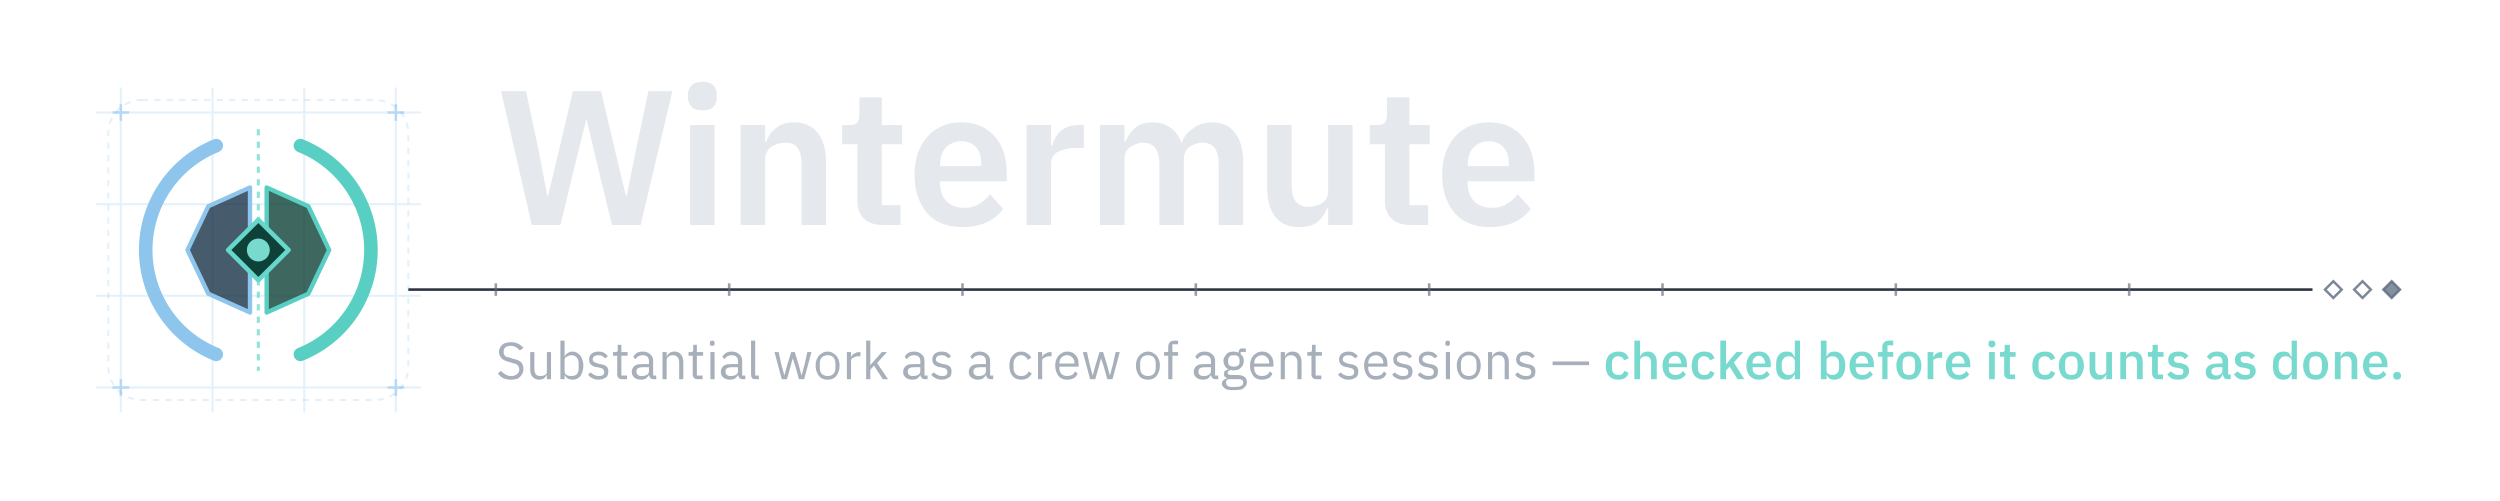
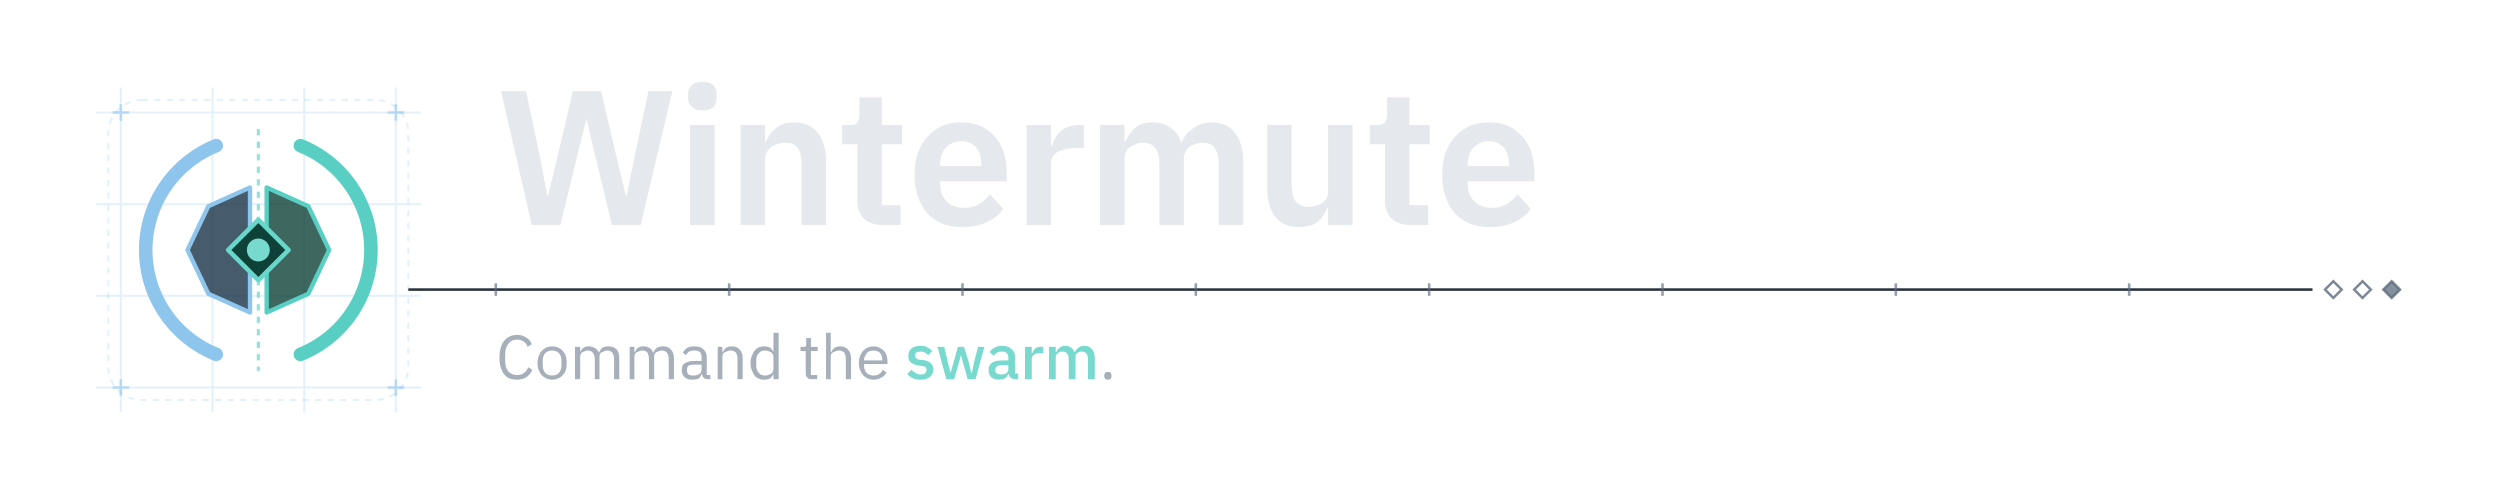
- <svg xmlns="http://www.w3.org/2000/svg" viewBox="0 0 1200 240" width="1200" height="240" role="img" aria-label="Wintermute — Substantial work as a crew of agent sessions — checked before it counts as done.">
+ <svg xmlns="http://www.w3.org/2000/svg" viewBox="0 0 1200 240" width="1200" height="240" role="img" aria-label="Wintermute: Command the swarm.">
  <g fill="none">
    <g stroke="#6cb2ec" stroke-width="1" stroke-opacity="0.18">
      <path d="M58 42v156M102 42v156M146 42v156M190 42v156M46 54h156M46 98h156M46 142h156M46 186h156" />
      <rect x="52" y="48" width="144" height="144" rx="16" stroke-dasharray="3 3" />
    </g>
    <path d="M54 54h8M58 50v8M54 186h8M58 182v8M186 54h8M190 50v8M186 186h8M190 182v8" stroke="#6cb2ec" stroke-width="1.25" stroke-opacity="0.40" />
    <path d="M 103.8 170.1 A 54 54 0 0 1 103.8 69.9" stroke="#8ec5ec" stroke-width="6.5" stroke-linecap="round" />
    <path d="M 144.2 69.9 A 54 54 0 0 1 144.2 170.1" stroke="#58cfc2" stroke-width="6.5" stroke-linecap="round" />
    <polygon points="120,90 100,99 90,120 100,141 120,150" fill="#183247" fill-opacity="0.80" stroke="#8ec5ec" stroke-width="2.1" stroke-linejoin="round" />
    <polygon points="128,90 148,99 158,120 148,141 128,150" fill="#0e4138" fill-opacity="0.80" stroke="#58cfc2" stroke-width="2.1" stroke-linejoin="round" />
    <line x1="124" y1="62" x2="124" y2="178" stroke="#66d7ca" stroke-width="1.5" stroke-dasharray="3 3" stroke-opacity="0.7" />
    <polygon points="124,105.5 138.5,120 124,134.5 109.5,120" fill="#0e4138" stroke="#66d7ca" stroke-width="2.2" stroke-linejoin="round" />
    <circle cx="124" cy="120" r="5.5" fill="#78d9ce" />
    <line x1="196" y1="139" x2="1110" y2="139" stroke="#2d3540" stroke-width="1.25" />
    <path d="M238 136v6M350 136v6M462 136v6M574 136v6M686 136v6M798 136v6M910 136v6M1022 136v6" stroke="#5c6b7d" stroke-width="1.25" stroke-opacity="0.65" />
    <polygon points="1120,135 1124,139 1120,143 1116,139" stroke="#5c6b7d" stroke-width="1.2" stroke-opacity="0.8" fill="none" />
    <polygon points="1134,135 1138,139 1134,143 1130,139" stroke="#5c6b7d" stroke-width="1.2" stroke-opacity="0.8" fill="none" />
    <polygon points="1148,135 1152,139 1148,143 1144,139" stroke="#5c6b7d" stroke-width="1.2" stroke-opacity="0.8" fill="#5c6b7d" fill-opacity="0.75" />
  </g>
  <path transform="scale(0.25)" d="m1109 296l-33 136h-55l-59-257h48l26 123 15 79h1l19-79 29-123h54l29 123 19 79h1l16-79 26-123h46l-61 257h-55l-33-136-16-68-17 68m240-84q-15 0-21-7-7-7-7-17v-7q0-10 7-17 6-7 21-7 14 0 21 7 6 7 6 17v7q0 10-6 17-7 7-21 7m23 220h-47v-192h47v192m97-127v127h-47v-192h47v32h2q6-16 19-26 12-11 35-11 29 0 45 20 16 20 16 56v121h-47v-117q0-20-7-30-7-11-24-11-10 0-19 4-9 3-14 10-6 7-6 17m260 89v38h-34q-24 0-37-13-12-12-12-36v-106h-29v-37h15q11 0 14-5 4-5 4-15v-33h43v53h39v37h-39v117h36m118 42q-28 0-49-12-20-12-31-35-11-23-11-53 0-31 11-53 11-23 31-35 19-13 47-13 31 0 50 14 19 13 29 35 9 22 9 48v16h-128v5q0 20 12 33 12 13 35 13 17 0 29-8 11-7 20-18l25 28q-11 16-32 26-20 9-47 9m-1-165q-12 0-22 6-9 5-14 15-5 10-5 24v3h79v-4q0-13-4-23-5-10-13-15-9-6-21-6m172 43v118h-47v-192h47v40h2q3-11 9-20 6-9 16-14 11-6 26-6h10v44h-14q-16 0-27 4-11 3-16 9-6 7-6 17m141-9v127h-47v-192h47v32h2q6-15 18-26 12-11 34-11 20 0 34 10 15 10 21 29h1q5-16 21-27 15-12 38-12 28 0 43 20 16 20 16 56v121h-47v-117q0-20-8-31-7-10-23-10-9 0-18 4-8 3-13 10-5 7-5 17v127h-47v-117q0-20-8-31-8-10-23-10-9 0-17 4-8 3-14 10-5 7-5 17m438 127h-47v-32h-2q-5 14-17 25-13 11-37 11-29 0-45-19-16-20-16-56v-121h47v117q0 19 8 30 8 10 25 10 9 0 17-3 9-3 15-10 5-7 5-17v-127h47v192m145-38v38h-34q-24 0-37-13-12-12-12-36v-106h-29v-37h15q11 0 14-5 4-5 4-15v-33h43v53h39v37h-39v117h36m118 42q-28 0-49-12-20-12-31-35-11-23-11-53 0-31 11-53 11-23 31-35 19-13 47-13 31 0 50 14 19 13 29 35 9 22 9 48v16h-128v5q0 20 12 33 12 13 35 13 17 0 29-8 11-7 20-18l25 28q-11 16-32 26-20 9-47 9m-1-165q-12 0-22 6-9 5-14 15-5 10-5 24v3h79v-4q0-13-4-23-5-10-13-15-9-6-21-6" fill="#e5e8ec" />
-   <path transform="scale(0.25)" d="m981 729q-8 0-15-3-6-3-10-9l6-5q4 5 9 7 4 3 10 3 8 0 12-4 4-3 4-9 0-4-2-6-1-2-4-4-3-1-7-2l-6-2q-6-1-11-4-4-2-6-6-3-4-3-9 0-6 3-10 3-5 8-7 6-2 12-2 8 0 14 3 6 3 10 8l-7 5q-3-4-7-6-4-3-10-3-7 0-11 3-3 3-3 9 0 3 1 5 2 3 4 4 3 1 8 2l5 2q7 1 12 4 4 2 6 6 2 4 2 9 0 7-3 11-3 5-8 8-6 2-13 2m77-1h-8v-8q-2 3-5 6-3 3-10 3-7 0-12-5-5-5-5-14v-34h8v32q0 7 3 11 3 3 9 3 3 0 6-1 3-1 5-3 1-2 1-6v-36h8v52m26 0h-8v-74h8v31q2-5 6-7 4-3 9-3 7 0 11 4 5 3 7 9 3 6 3 14 0 8-3 15-2 6-7 9-4 3-11 3-5 0-9-2-4-3-6-7v8m13-6q7 0 11-4 3-4 3-11v-9q0-7-3-11-4-5-11-5-4 0-7 2-3 1-5 3-1 2-1 5v20q0 3 1 5 2 3 5 4 3 1 7 1m52 7q-7 0-12-3-5-2-8-7l5-4q3 3 7 5 4 2 9 2 5 0 8-2 2-2 2-6 0-3-2-5-1-2-7-3l-4-1q-4 0-8-2-4-2-6-5-2-3-2-8 0-7 5-11 5-4 13-4 4 0 8 1 3 1 5 3 3 2 5 5l-5 4q-2-2-5-4-3-2-8-2-5 0-8 2-3 2-3 6 0 4 3 5 3 2 7 3l4 1q9 1 13 5 3 3 3 9 0 5-2 9-2 3-7 5-4 2-10 2m55-8v7h-10q-4 0-6-2-3-3-3-6v-37h-8v-7h5q2 0 3-1 1-1 1-3v-10h7v14h12v7h-12v38h11m56 0v7h-5q-3 0-5-1-2-2-3-4-1-2-1-3-2 4-6 7-4 2-9 2-8 0-13-4-5-4-5-11 0-5 3-9 2-3 7-5 5-1 12-1h11v-6q0-5-3-8-3-3-10-3-4 0-7 2-4 2-6 6l-4-5q2-4 6-7 5-3 12-3 9 0 14 5 6 4 6 13v28h6m-14-8v-8h-11q-7 0-10 2-3 2-3 5v2q0 4 3 6 2 2 7 2 4 0 7-1 3-1 5-3 2-2 2-5m34-21v36h-8v-52h8v9q2-5 5-7 4-3 10-3 8 0 12 5 5 6 5 15v33h-8v-32q0-7-3-10-3-4-9-4-3 0-6 1-3 2-5 4-1 2-1 5m69 29v7h-10q-4 0-6-2-3-3-3-6v-37h-8v-7h5q2 0 3-1 1-1 1-3v-10h7v14h12v7h-12v38h11m19-57q-3 0-4-1-1-1-1-3v-1q0-2 1-4 1-1 4-1 2 0 3 1 1 2 1 4v1q0 2-1 3-1 1-3 1m4 64h-8v-52h8v52m59-7v7h-5q-3 0-5-1-2-2-3-4-1-2-1-3-2 4-6 7-4 2-9 2-8 0-13-4-5-4-5-11 0-5 3-9 2-3 7-5 5-1 12-1h11v-6q0-5-3-8-3-3-10-3-4 0-7 2-4 2-6 6l-4-5q2-4 6-7 5-3 12-3 9 0 14 5 6 4 6 13v28h6m-14-8v-8h-11q-7 0-10 2-3 2-3 5v2q0 4 3 6 2 2 7 2 4 0 7-1 3-1 5-3 2-2 2-5m40 8v7h-7q-4 0-6-2-2-3-2-6v-66h8v67h7m54 7h-10l-14-52h8l5 23 6 22 6-22 7-23h7l7 23 6 22 6-22 5-23h8l-14 52h-10l-7-25-5-15-4 15-7 25m78 1q-7 0-12-3-5-3-8-10-3-6-3-14 0-8 3-14 3-6 8-9 5-4 12-4 7 0 12 4 5 3 8 9 3 6 3 14 0 8-3 14-3 7-8 10-5 3-12 3m0-7q7 0 11-4 4-4 4-12v-7q0-9-4-13-4-4-11-4-6 0-11 4-4 4-4 13v7q0 8 4 12 5 4 11 4m45-29v35h-8v-52h8v10q1-3 3-5 2-2 5-3 3-2 7-2h3v8h-5q-4 0-7 2-3 1-5 3-1 2-1 4m37 35h-8v-74h8v47l8-9 14-16h10l-19 21 21 31h-10l-17-26-7 8v18m110-7v7h-5q-3 0-5-1-2-2-3-4-1-2-1-3-2 4-6 7-4 2-9 2-8 0-13-4-5-4-5-11 0-5 3-9 2-3 7-5 5-1 12-1h11v-6q0-5-3-8-3-3-10-3-4 0-7 2-4 2-6 6l-4-5q2-4 6-7 5-3 12-3 9 0 14 5 6 4 6 13v28h6m-14-8v-8h-11q-7 0-10 2-3 2-3 5v2q0 4 3 6 2 2 7 2 4 0 7-1 3-1 5-3 2-2 2-5m41 16q-7 0-12-3-5-2-8-7l5-4q3 3 7 5 4 2 9 2 5 0 8-2 2-2 2-6 0-3-2-5-1-2-7-3l-4-1q-4 0-8-2-4-2-6-5-2-3-2-8 0-7 5-11 5-4 13-4 4 0 8 1 3 1 5 3 3 2 5 5l-5 4q-2-2-5-4-3-2-8-2-5 0-8 2-3 2-3 6 0 4 3 5 3 2 7 3l4 1q9 1 13 5 3 3 3 9 0 5-2 9-2 3-7 5-4 2-10 2m99-8v7h-5q-3 0-5-1-2-2-3-4-1-2-1-3-2 4-6 7-4 2-9 2-8 0-13-4-5-4-5-11 0-5 3-9 2-3 7-5 5-1 12-1h11v-6q0-5-3-8-3-3-10-3-4 0-7 2-4 2-6 6l-4-5q2-4 6-7 5-3 12-3 9 0 14 5 6 4 6 13v28h6m-14-8v-8h-11q-7 0-10 2-3 2-3 5v2q0 4 3 6 2 2 7 2 4 0 7-1 3-1 5-3 2-2 2-5m68 16q-11 0-17-7-6-7-6-20 0-12 6-19 6-8 17-8 7 0 12 4 5 3 7 8l-7 4q-1-4-4-6-4-3-8-3-7 0-11 5-4 4-4 11v9q0 6 4 11 4 4 11 4 5 0 8-2 4-2 6-7l6 4q-3 6-8 9-5 3-12 3m40-36v35h-8v-52h8v10q1-3 3-5 2-2 5-3 3-2 7-2h3v8h-5q-4 0-7 2-3 1-5 3-1 2-1 4m48 36q-7 0-12-3-5-3-8-10-3-6-3-14 0-8 3-14 3-6 8-9 5-4 12-4 7 0 12 3 5 4 8 9 2 6 2 13v4h-37v3q0 6 4 11 4 4 11 4 5 0 9-2 4-2 6-7l5 4q-2 6-7 9-6 3-13 3m0-47q-4 0-8 2-3 2-5 5-2 4-2 9h29v-1q0-4-2-8-2-3-5-5-3-2-7-2m54 46h-10l-14-52h8l5 23 6 22 6-22 7-23h7l7 23 6 22 6-22 5-23h8l-14 52h-10l-7-25-5-15-4 15-7 25m101 1q-7 0-12-3-5-3-8-10-3-6-3-14 0-8 3-14 3-6 8-9 5-4 12-4 7 0 12 4 5 3 8 9 3 6 3 14 0 8-3 14-3 7-8 10-5 3-12 3m0-7q7 0 11-4 4-4 4-12v-7q0-9-4-13-4-4-11-4-6 0-11 4-4 4-4 13v7q0 8 4 12 5 4 11 4m47 6h-8v-45h-8v-7h8v-10q0-5 3-9 3-3 9-3h7v7h-11v15h11v7h-11v45m88-7v7h-5q-3 0-5-1-2-2-3-4-1-2-1-3-2 4-6 7-4 2-9 2-8 0-13-4-5-4-5-11 0-5 3-9 2-3 7-5 5-1 12-1h11v-6q0-5-3-8-3-3-10-3-4 0-7 2-4 2-6 6l-4-5q2-4 6-7 5-3 12-3 9 0 14 5 6 4 6 13v28h6m-14-8v-8h-11q-7 0-10 2-3 2-3 5v2q0 4 3 6 2 2 7 2 4 0 7-1 3-1 5-3 2-2 2-5m69 21q0 5-3 8-3 4-8 6-6 1-14 1-8 0-13-1-5-2-7-5-3-2-3-6 0-5 3-7 2-2 6-3v-2q-3-1-4-2-1-2-1-5 0-4 2-6 3-2 7-3-5-2-7-6-3-5-3-10 0-5 3-9 2-4 6-7 5-2 11-2 2 0 5 1 2 0 4 1v-1q0-3 2-5 1-2 4-2h8v7h-10v4q3 2 5 6 1 3 1 7 0 5-2 9-3 4-7 7-4 2-10 2-2 0-3 0-1 0-2-1-3 1-5 2-2 2-2 4 0 2 2 3 2 1 6 1h11q9 0 14 4 4 3 4 10m-7 0q0-3-3-5-2-1-8-1h-17q-3 1-4 2-1 2-1 5 0 3 2 5 3 3 9 3h7q7 0 11-2 4-2 4-7m-18-30q5 0 8-2 3-2 3-8v-2q0-5-3-8-3-2-8-2-5 0-8 2-3 3-3 8v2q0 6 3 8 3 2 8 2m54 25q-7 0-12-3-5-3-8-10-3-6-3-14 0-8 3-14 3-6 8-9 5-4 12-4 7 0 12 3 5 4 8 9 2 6 2 13v4h-37v3q0 6 4 11 4 4 11 4 5 0 9-2 4-2 6-7l5 4q-2 6-7 9-6 3-13 3m0-47q-4 0-8 2-3 2-5 5-2 4-2 9h29v-1q0-4-2-8-2-3-5-5-3-2-7-2m44 10v36h-8v-52h8v9q2-5 5-7 4-3 10-3 8 0 12 5 5 6 5 15v33h-8v-32q0-7-3-10-3-4-9-4-3 0-6 1-3 2-5 4-1 2-1 5m70 29v7h-10q-4 0-6-2-3-3-3-6v-37h-8v-7h5q2 0 3-1 1-1 1-3v-10h7v14h12v7h-12v38h11m52 8q-7 0-12-3-5-2-8-7l5-4q3 3 7 5 4 2 9 2 5 0 8-2 2-2 2-6 0-3-2-5-1-2-7-3l-4-1q-4 0-8-2-4-2-6-5-2-3-2-8 0-7 5-11 5-4 13-4 4 0 8 1 3 1 5 3 3 2 5 5l-5 4q-2-2-5-4-3-2-8-2-5 0-8 2-3 2-3 6 0 4 3 5 3 2 7 3l4 1q9 1 13 5 3 3 3 9 0 5-2 9-2 3-7 5-4 2-10 2m53 0q-7 0-12-3-5-3-8-10-3-6-3-14 0-8 3-14 3-6 8-9 5-4 12-4 7 0 12 3 5 4 8 9 2 6 2 13v4h-37v3q0 6 4 11 4 4 11 4 5 0 9-2 4-2 6-7l5 4q-2 6-7 9-6 3-13 3m0-47q-4 0-8 2-3 2-5 5-2 4-2 9h29v-1q0-4-2-8-2-3-5-5-3-2-7-2m51 47q-7 0-12-3-5-2-8-7l5-4q3 3 7 5 4 2 9 2 5 0 8-2 2-2 2-6 0-3-2-5-1-2-7-3l-4-1q-4 0-8-2-4-2-6-5-2-3-2-8 0-7 5-11 5-4 13-4 4 0 8 1 3 1 5 3 3 2 5 5l-5 4q-2-2-5-4-3-2-8-2-5 0-8 2-3 2-3 6 0 4 3 5 3 2 7 3l4 1q9 1 13 5 3 3 3 9 0 5-2 9-2 3-7 5-4 2-10 2m49 0q-7 0-12-3-5-2-8-7l5-4q3 3 7 5 4 2 9 2 5 0 8-2 2-2 2-6 0-3-2-5-1-2-7-3l-4-1q-4 0-8-2-4-2-6-5-2-3-2-8 0-7 5-11 5-4 13-4 4 0 8 1 3 1 5 3 3 2 5 5l-5 4q-2-2-5-4-3-2-8-2-5 0-8 2-3 2-3 6 0 4 3 5 3 2 7 3l4 1q9 1 13 5 3 3 3 9 0 5-2 9-2 3-7 5-4 2-10 2m38-65q-3 0-4-1-1-1-1-3v-1q0-2 1-4 1-1 4-1 2 0 3 1 1 2 1 4v1q0 2-1 3-1 1-3 1m4 64h-8v-52h8v52m36 1q-7 0-12-3-5-3-8-10-3-6-3-14 0-8 3-14 3-6 8-9 5-4 12-4 7 0 12 4 5 3 8 9 3 6 3 14 0 8-3 14-3 7-8 10-5 3-12 3m0-7q7 0 11-4 4-4 4-12v-7q0-9-4-13-4-4-11-4-6 0-11 4-4 4-4 13v7q0 8 4 12 5 4 11 4m45-30v36h-8v-52h8v9q2-5 5-7 4-3 10-3 8 0 12 5 5 6 5 15v33h-8v-32q0-7-3-10-3-4-9-4-3 0-6 1-3 2-5 4-1 2-1 5m64 37q-7 0-12-3-5-2-8-7l5-4q3 3 7 5 4 2 9 2 5 0 8-2 2-2 2-6 0-3-2-5-1-2-7-3l-4-1q-4 0-8-2-4-2-6-5-2-3-2-8 0-7 5-11 5-4 13-4 4 0 8 1 3 1 5 3 3 2 5 5l-5 4q-2-2-5-4-3-2-8-2-5 0-8 2-3 2-3 6 0 4 3 5 3 2 7 3l4 1q9 1 13 5 3 3 3 9 0 5-2 9-2 3-7 5-4 2-10 2m122-35v7h-70v-7h70" fill="#a7b0ba" />
-   <path transform="scale(0.25)" d="m3107 729q-11 0-18-7-6-7-6-20 0-12 6-20 7-7 18-7 8 0 13 3 5 4 7 10l-9 4q-1-4-4-6-3-2-7-2-6 0-9 4-3 3-3 9v10q0 6 3 9 3 4 9 4 5 0 8-2 2-2 4-6l8 4q-2 6-7 10-6 3-13 3m42-1h-11v-74h11v31q2-5 5-7 4-3 10-3 8 0 12 5 5 5 5 15v33h-11v-32q0-6-3-9-2-3-7-3-3 0-5 1-3 1-5 3-1 2-1 5v35m67 1q-7 0-12-3-6-3-9-10-3-6-3-14 0-8 3-14 3-6 8-10 6-3 13-3 8 0 13 3 5 4 8 10 2 6 2 13v4h-35v2q0 6 3 9 4 4 10 4 5 0 8-2 4-2 6-6l6 7q-3 4-8 7-5 3-13 3m0-46q-4 0-6 2-3 2-5 5-1 3-1 7v1h24v-1q0-4-2-7-1-3-4-5-2-2-6-2m56 46q-11 0-18-7-6-7-6-20 0-12 6-20 7-7 18-7 8 0 13 3 5 4 7 10l-9 4q-1-4-4-6-3-2-7-2-6 0-9 4-3 3-3 9v10q0 6 3 9 3 4 9 4 5 0 8-2 2-2 4-6l8 4q-2 6-7 10-6 3-13 3m42-1h-11v-74h11v46l8-10 12-14h13l-18 20 20 32h-13l-15-24-7 7v17m63 1q-7 0-12-3-6-3-9-10-3-6-3-14 0-8 3-14 3-6 8-10 6-3 13-3 8 0 13 3 5 4 8 10 2 6 2 13v4h-35v2q0 6 3 9 4 4 10 4 5 0 8-2 4-2 6-6l6 7q-3 4-8 7-5 3-13 3m0-46q-4 0-6 2-3 2-5 5-1 3-1 7v1h24v-1q0-4-2-7-1-3-4-5-2-2-6-2m79 45h-10v-9h-1q-2 5-6 8-3 2-9 2-6 0-11-3-4-3-7-9-2-6-2-15 0-9 2-15 3-6 7-9 5-3 11-3 6 0 10 2 3 3 5 8h1v-31h10v74m-22-8q3 0 6-1 2-1 4-3 2-2 2-5v-18q0-3-2-5-2-2-4-3-3-1-6-1-6 0-9 4-4 4-4 10v9q0 6 4 9 3 4 9 4m73 8h-11v-74h11v31q2-5 6-8 4-2 9-2 6 0 11 3 5 3 7 9 3 6 3 15 0 9-3 15-2 6-7 9-5 3-11 3-5 0-9-2-4-3-6-8v9m12-8q5 0 9-4 3-3 3-9v-9q0-6-3-10-4-4-9-4-4 0-6 1-3 1-5 3-1 2-1 5v18q0 3 1 5 2 2 5 3 2 1 6 1m56 9q-7 0-12-3-6-3-9-10-3-6-3-14 0-8 3-14 3-6 8-10 6-3 13-3 8 0 13 3 5 4 8 10 2 6 2 13v4h-35v2q0 6 3 9 4 4 10 4 5 0 8-2 4-2 6-6l6 7q-3 4-8 7-5 3-13 3m0-46q-4 0-6 2-3 2-5 5-1 3-1 7v1h24v-1q0-4-2-7-1-3-4-5-2-2-6-2m49 45h-10v-43h-8v-9h8v-9q0-6 3-9 3-4 10-4h8v9h-11v13h11v9h-11v43m41 1q-7 0-13-3-5-3-8-10-3-6-3-14 0-8 3-14 3-6 8-10 6-3 13-3 7 0 13 3 5 4 8 10 3 6 3 14 0 8-3 14-3 7-8 10-6 3-13 3m0-9q6 0 9-3 3-4 3-11v-8q0-7-3-11-3-3-9-3-5 0-9 3-3 4-3 11v8q0 7 3 11 4 3 9 3m47-25v33h-11v-52h11v10q1-2 3-5 2-2 4-3 3-2 8-2h2v11h-4q-4 0-7 1-3 1-5 2-1 2-1 5m48 34q-7 0-12-3-6-3-9-10-3-6-3-14 0-8 3-14 3-6 8-10 6-3 13-3 8 0 13 3 5 4 8 10 2 6 2 13v4h-35v2q0 6 3 9 4 4 10 4 5 0 8-2 4-2 6-6l6 7q-3 4-8 7-5 3-13 3m0-46q-4 0-6 2-3 2-5 5-1 3-1 7v1h24v-1q0-4-2-7-1-3-4-5-2-2-6-2m64-16q-3 0-5-2-1-1-1-4v-2q0-2 1-4 2-1 5-1 4 0 5 1 2 2 2 4v2q0 3-2 4-1 2-5 2m6 61h-11v-52h11v52m39-9v9h-10q-5 0-8-3-3-3-3-8v-32h-8v-9h4q3 0 4-1 1-1 1-4v-9h10v14h11v9h-11v34h10m57 10q-11 0-18-7-6-7-6-20 0-12 6-20 7-7 18-7 8 0 13 3 5 4 7 10l-9 4q-1-4-4-6-3-2-7-2-6 0-9 4-3 3-3 9v10q0 6 3 9 3 4 9 4 5 0 8-2 2-2 4-6l8 4q-2 6-7 10-6 3-13 3m51 0q-7 0-13-3-5-3-8-10-3-6-3-14 0-8 3-14 3-6 8-10 6-3 13-3 7 0 13 3 5 4 8 10 3 6 3 14 0 8-3 14-3 7-8 10-6 3-13 3m0-9q6 0 9-3 3-4 3-11v-8q0-7-3-11-3-3-9-3-5 0-9 3-3 4-3 11v8q0 7 3 11 4 3 9 3m78 8h-11v-9q-2 4-5 7-3 3-10 3-8 0-12-5-5-5-5-15v-33h11v32q0 6 3 9 2 3 7 3 3 0 6-1 2-1 4-3 1-2 1-5v-35h11v52m27-35v35h-11v-52h11v9q2-5 5-7 4-3 10-3 8 0 12 5 5 5 5 15v33h-11v-32q0-6-3-9-2-3-7-3-3 0-5 1-3 1-5 3-1 2-1 5m71 26v9h-10q-5 0-8-3-3-3-3-8v-32h-8v-9h4q3 0 4-1 1-1 1-4v-9h10v14h11v9h-11v34h10m29 10q-7 0-12-2-5-3-9-8l7-6q3 3 7 5 3 2 8 2 5 0 7-1 2-2 2-6 0-2-1-4-2-1-6-2l-5-1q-5 0-9-2-4-2-6-5-2-3-2-8 0-8 5-12 6-4 14-4 5 0 9 1 3 1 6 3 3 2 5 4l-7 7q-2-3-5-5-3-1-8-1-4 0-6 1-2 2-2 5 0 3 2 5 2 1 6 2h4q9 2 13 5 4 4 4 11 0 5-3 8-2 4-7 6-4 2-11 2m101-10v9h-6q-3 0-5-1-2-2-3-4-1-2-1-4h-1q-1 5-5 8-4 2-10 2-8 0-13-4-4-4-4-11 0-5 3-9 2-3 7-5 5-2 12-2h10v-4q0-5-3-8-3-2-8-2-5 0-8 2-2 2-4 5l-7-6q3-4 7-7 5-3 13-3 10 0 15 5 6 4 6 13v26h5m-16-6v-8h-10q-5 0-8 2-3 2-3 5v2q0 3 3 5 2 2 6 2 3 0 6-1 3-1 4-3 2-2 2-4m43 16q-7 0-12-2-5-3-9-8l7-6q3 3 7 5 3 2 8 2 5 0 7-1 2-2 2-6 0-2-1-4-2-1-6-2l-5-1q-5 0-9-2-4-2-6-5-2-3-2-8 0-8 5-12 6-4 14-4 5 0 9 1 3 1 6 3 3 2 5 4l-7 7q-2-3-5-5-3-1-8-1-4 0-6 1-2 2-2 5 0 3 2 5 2 1 6 2h4q9 2 13 5 4 4 4 11 0 5-3 8-2 4-7 6-4 2-11 2m100-1h-10v-9h-1q-2 5-6 8-3 2-9 2-6 0-11-3-4-3-7-9-2-6-2-15 0-9 2-15 3-6 7-9 5-3 11-3 6 0 10 2 3 3 5 8h1v-31h10v74m-22-8q3 0 6-1 2-1 4-3 2-2 2-5v-18q0-3-2-5-2-2-4-3-3-1-6-1-6 0-9 4-4 4-4 10v9q0 6 4 9 3 4 9 4m58 9q-7 0-13-3-5-3-8-10-3-6-3-14 0-8 3-14 3-6 8-10 6-3 13-3 7 0 13 3 5 4 8 10 3 6 3 14 0 8-3 14-3 7-8 10-6 3-13 3m0-9q6 0 9-3 3-4 3-11v-8q0-7-3-11-3-3-9-3-5 0-9 3-3 4-3 11v8q0 7 3 11 4 3 9 3m48-27v35h-11v-52h11v9q2-5 5-7 4-3 10-3 8 0 12 5 5 5 5 15v33h-11v-32q0-6-3-9-2-3-7-3-3 0-5 1-3 1-5 3-1 2-1 5m67 36q-7 0-12-3-6-3-9-10-3-6-3-14 0-8 3-14 3-6 8-10 6-3 13-3 8 0 13 3 5 4 8 10 2 6 2 13v4h-35v2q0 6 3 9 4 4 10 4 5 0 8-2 4-2 6-6l6 7q-3 4-8 7-5 3-13 3m0-46q-4 0-6 2-3 2-5 5-1 3-1 7v1h24v-1q0-4-2-7-1-3-4-5-2-2-6-2m41 46q-3 0-5-2-2-2-2-5v-1q0-3 2-5 2-2 5-2 4 0 6 2 2 2 2 5v1q0 3-2 5-2 2-6 2" fill="#78d9ce" />
+   <path transform="scale(0.25)" d="M993 729L993 729Q982 729 975 725Q967 720 963 710Q959 701 959 687L959 687Q959 673 963 663Q967 653 975 648Q982 643 993 643L993 643Q1003 643 1010 648Q1018 652 1021 661L1021 661L1013 666Q1011 660 1006 656Q1000 652 993 652L993 652Q982 652 976 660Q970 668 970 680L970 680L970 693Q970 706 976 713Q982 720 993 720L993 720Q1001 720 1006 716Q1012 712 1014 705L1014 705L1022 710Q1018 719 1011 724Q1003 729 993 729M1060 729L1060 729Q1052 729 1046 725Q1039 721 1036 714Q1032 707 1032 697L1032 697Q1032 687 1036 680Q1039 673 1046 669Q1052 665 1060 665L1060 665Q1068 665 1075 669Q1081 673 1085 680Q1088 687 1088 697L1088 697Q1088 707 1085 714Q1081 721 1075 725Q1068 729 1060 729M1060 721L1060 721Q1068 721 1073 716Q1078 711 1078 701L1078 701L1078 693Q1078 683 1073 678Q1068 673 1060 673L1060 673Q1052 673 1047 678Q1042 683 1042 693L1042 693L1042 701Q1042 711 1047 716Q1052 721 1060 721M1114 685L1114 728L1104 728L1104 666L1114 666L1114 676L1114 676Q1116 671 1120 668Q1123 665 1131 665L1131 665Q1137 665 1142 668Q1147 671 1150 677L1150 677L1150 677Q1152 672 1156 668Q1161 665 1169 665L1169 665Q1178 665 1184 671Q1189 677 1189 688L1189 688L1189 728L1179 728L1179 690Q1179 682 1176 678Q1173 673 1166 673L1166 673Q1162 673 1159 675Q1155 676 1153 678Q1151 681 1151 685L1151 685L1151 728L1142 728L1142 690Q1142 682 1138 677Q1135 673 1128 673L1128 673Q1125 673 1121 675Q1118 676 1116 678Q1114 681 1114 685L1114 685M1218 685L1218 728L1209 728L1209 666L1218 666L1218 676L1219 676Q1221 671 1225 668Q1228 665 1235 665L1235 665Q1242 665 1247 668Q1252 671 1254 677L1254 677L1255 677Q1256 672 1261 668Q1266 665 1273 665L1273 665Q1283 665 1288 671Q1294 677 1294 688L1294 688L1294 728L1284 728L1284 690Q1284 682 1281 678Q1278 673 1270 673L1270 673Q1267 673 1263 675Q1260 676 1258 678Q1256 681 1256 685L1256 685L1256 728L1246 728L1246 690Q1246 682 1243 677Q1240 673 1233 673L1233 673Q1229 673 1226 675Q1222 676 1220 678Q1218 681 1218 685L1218 685M1364 720L1364 728L1358 728Q1355 728 1352 726Q1350 725 1349 722L1349 722Q1348 720 1348 718L1348 718L1347 718Q1345 724 1341 727Q1336 729 1329 729L1329 729Q1319 729 1314 724Q1309 719 1309 711L1309 711Q1309 705 1311 701Q1314 697 1320 695Q1326 693 1335 693L1335 693L1347 693L1347 686Q1347 680 1344 676Q1340 673 1333 673L1333 673Q1327 673 1323 675Q1319 678 1317 682L1317 682L1311 677Q1314 672 1319 668Q1325 665 1333 665L1333 665Q1344 665 1350 670Q1357 676 1357 686L1357 686L1357 720L1364 720M1347 710L1347 700L1334 700Q1326 700 1322 702Q1319 705 1319 709L1319 709L1319 712Q1319 716 1322 719Q1325 721 1331 721L1331 721Q1336 721 1339 720Q1343 718 1345 716Q1347 713 1347 710L1347 710M1387 685L1387 728L1378 728L1378 666L1387 666L1387 676L1388 676Q1390 671 1394 668Q1398 665 1405 665L1405 665Q1415 665 1420 671Q1426 677 1426 688L1426 688L1426 728L1416 728L1416 690Q1416 682 1413 677Q1409 673 1402 673L1402 673Q1398 673 1395 675Q1391 676 1389 678Q1387 681 1387 685L1387 685M1495 728L1485 728L1485 718L1485 718Q1482 724 1478 727Q1473 729 1467 729L1467 729Q1459 729 1453 725Q1448 722 1445 714Q1441 707 1441 697L1441 697Q1441 687 1445 680Q1448 673 1453 669Q1459 665 1467 665L1467 665Q1473 665 1478 667Q1482 670 1485 676L1485 676L1485 676L1485 639L1495 639L1495 728M1469 721L1469 721Q1474 721 1477 719Q1481 718 1483 715Q1485 712 1485 708L1485 708L1485 685Q1485 682 1483 679Q1481 676 1477 675Q1474 673 1469 673L1469 673Q1461 673 1457 678Q1452 683 1452 692L1452 692L1452 702Q1452 711 1457 716Q1461 721 1469 721M1569 720L1569 728L1557 728Q1552 728 1550 725Q1547 722 1547 718L1547 718L1547 674L1537 674L1537 666L1543 666Q1546 666 1547 665Q1548 664 1548 660L1548 660L1548 649L1557 649L1557 666L1570 666L1570 674L1557 674L1557 720L1569 720M1595 728L1586 728L1586 639L1595 639L1595 676L1596 676Q1598 671 1602 668Q1606 665 1613 665L1613 665Q1623 665 1628 671Q1634 677 1634 688L1634 688L1634 728L1624 728L1624 690Q1624 682 1621 677Q1617 673 1610 673L1610 673Q1607 673 1603 675Q1600 676 1597 678Q1595 681 1595 685L1595 685L1595 728M1677 729L1677 729Q1669 729 1663 725Q1656 721 1653 714Q1649 707 1649 697L1649 697Q1649 687 1653 680Q1656 673 1663 669Q1669 665 1677 665L1677 665Q1685 665 1691 669Q1697 672 1701 679Q1704 686 1704 695L1704 695L1704 699L1659 699L1659 702Q1659 710 1664 716Q1669 721 1678 721L1678 721Q1684 721 1688 718Q1692 716 1695 710L1695 710L1702 715Q1699 722 1692 725Q1686 729 1677 729M1677 673L1677 673Q1672 673 1668 675Q1664 677 1662 682Q1659 686 1659 691L1659 691L1659 692L1694 692L1694 691Q1694 685 1692 681Q1690 677 1686 675Q1682 673 1677 673 M2127 729L2127 729Q2123 729 2122 727Q2120 725 2120 722L2120 722L2120 721Q2120 718 2122 716Q2123 714 2127 714L2127 714Q2131 714 2133 716Q2134 718 2134 721L2134 721L2134 722Q2134 725 2133 727Q2131 729 2127 729" fill="#a7b0ba" />
+   <path transform="scale(0.25)" d="M1767 729L1767 729Q1758 729 1752 726Q1746 723 1742 718L1742 718L1750 710Q1754 714 1758 716Q1762 719 1768 719L1768 719Q1774 719 1776 717Q1779 714 1779 710L1779 710Q1779 707 1777 705Q1775 703 1770 703L1770 703L1765 702Q1758 701 1754 699Q1749 697 1746 693Q1744 689 1744 683L1744 683Q1744 674 1750 669Q1757 664 1767 664L1767 664Q1773 664 1777 665Q1781 667 1784 669Q1788 671 1790 674L1790 674L1782 682Q1780 679 1776 677Q1772 675 1767 675L1767 675Q1762 675 1759 677Q1757 679 1757 683L1757 683Q1757 686 1759 688Q1761 690 1766 691L1766 691L1772 691Q1782 693 1787 697Q1792 702 1792 709L1792 709Q1792 715 1789 720Q1786 724 1780 727Q1775 729 1767 729M1832 728L1817 728L1800 666L1813 666L1819 692L1825 716L1825 716L1832 692L1839 666L1851 666L1859 692L1865 716L1866 716L1871 692L1878 666L1890 666L1873 728L1858 728L1850 700L1845 682L1845 682L1840 700L1832 728M1955 717L1955 728L1948 728Q1945 728 1942 726Q1939 725 1938 722L1938 722Q1937 720 1937 718L1937 718L1936 718Q1934 723 1930 726Q1925 729 1918 729L1918 729Q1908 729 1903 724Q1898 719 1898 711L1898 711Q1898 705 1901 700Q1904 696 1910 694Q1916 692 1924 692L1924 692L1936 692L1936 687Q1936 681 1933 678Q1930 675 1923 675L1923 675Q1918 675 1914 677Q1910 680 1908 683L1908 683L1900 676Q1903 671 1909 668Q1915 664 1924 664L1924 664Q1936 664 1942 670Q1949 676 1949 686L1949 686L1949 717L1955 717M1936 710L1936 701L1925 701Q1918 701 1915 703Q1911 705 1911 709L1911 709L1911 711Q1911 715 1914 717Q1917 719 1922 719L1922 719Q1926 719 1929 718Q1932 717 1934 715Q1936 713 1936 710L1936 710M1981 688L1981 728L1968 728L1968 666L1981 666L1981 678L1982 678Q1983 675 1985 672Q1987 669 1991 667Q1994 666 1999 666L1999 666L2003 666L2003 678L1997 678Q1992 678 1989 679Q1985 681 1983 683Q1981 685 1981 688L1981 688M2027 686L2027 728L2014 728L2014 666L2027 666L2027 676L2028 676Q2030 671 2034 668Q2038 664 2045 664L2045 664Q2051 664 2056 667Q2061 670 2063 677L2063 677L2063 677Q2065 672 2070 668Q2075 664 2082 664L2082 664Q2092 664 2097 671Q2102 677 2102 688L2102 688L2102 728L2089 728L2089 690Q2089 683 2086 679Q2083 675 2077 675L2077 675Q2074 675 2071 676Q2068 678 2066 680Q2065 682 2065 686L2065 686L2065 728L2052 728L2052 690Q2052 683 2049 679Q2046 675 2040 675L2040 675Q2037 675 2034 676Q2031 678 2029 680Q2027 682 2027 686L2027 686" fill="#78d9ce" />
</svg>
